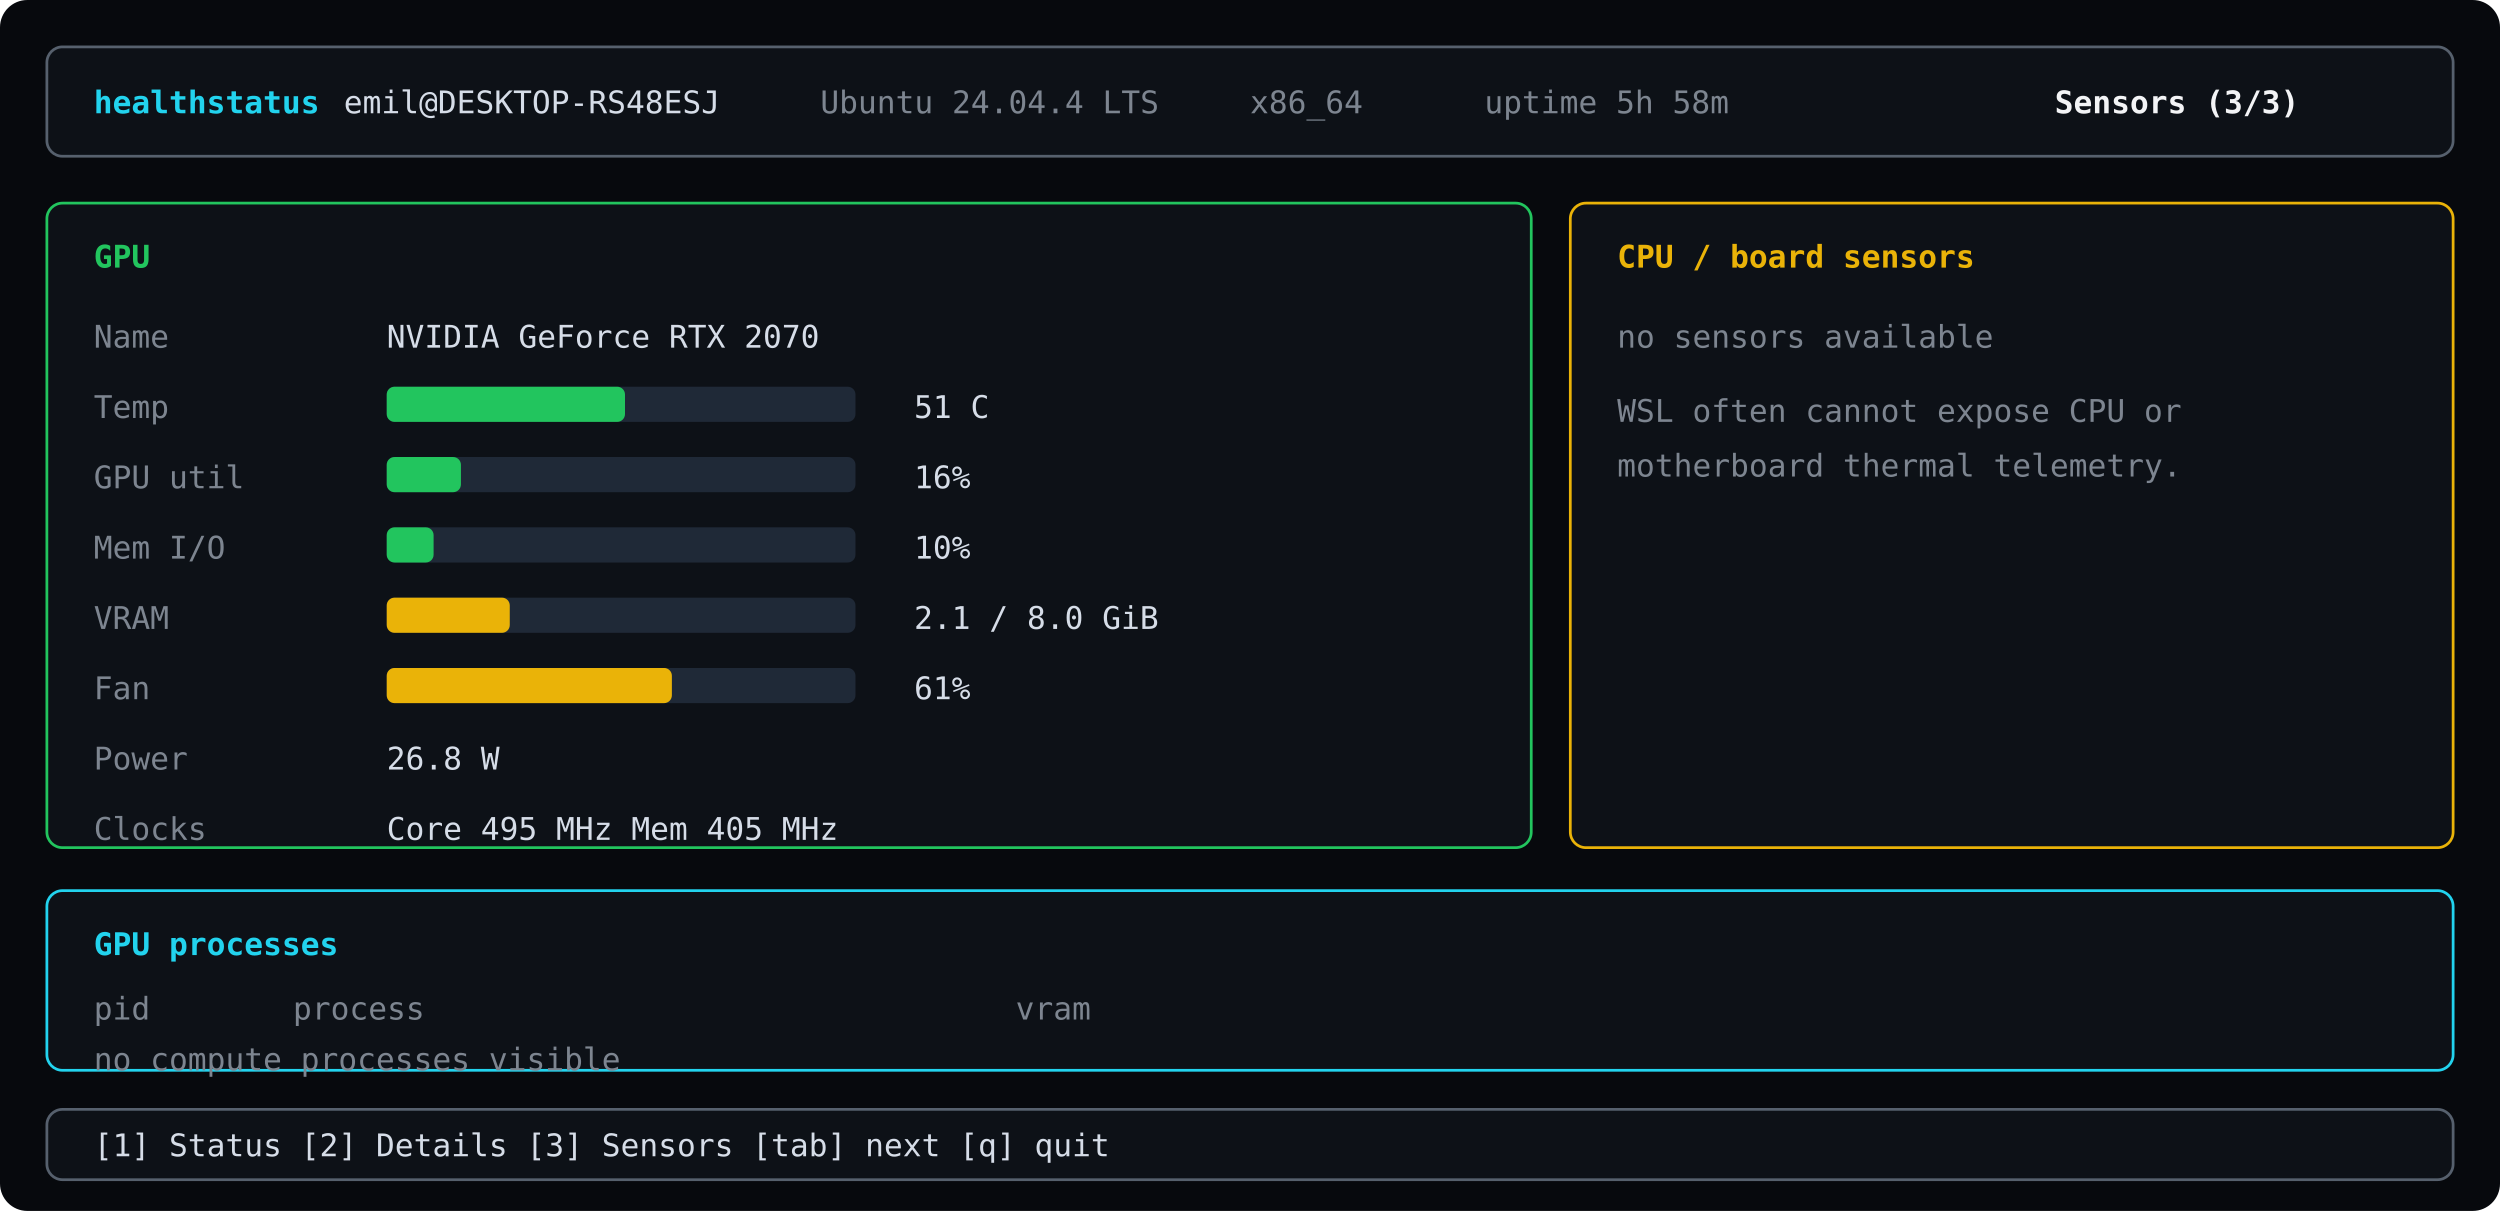
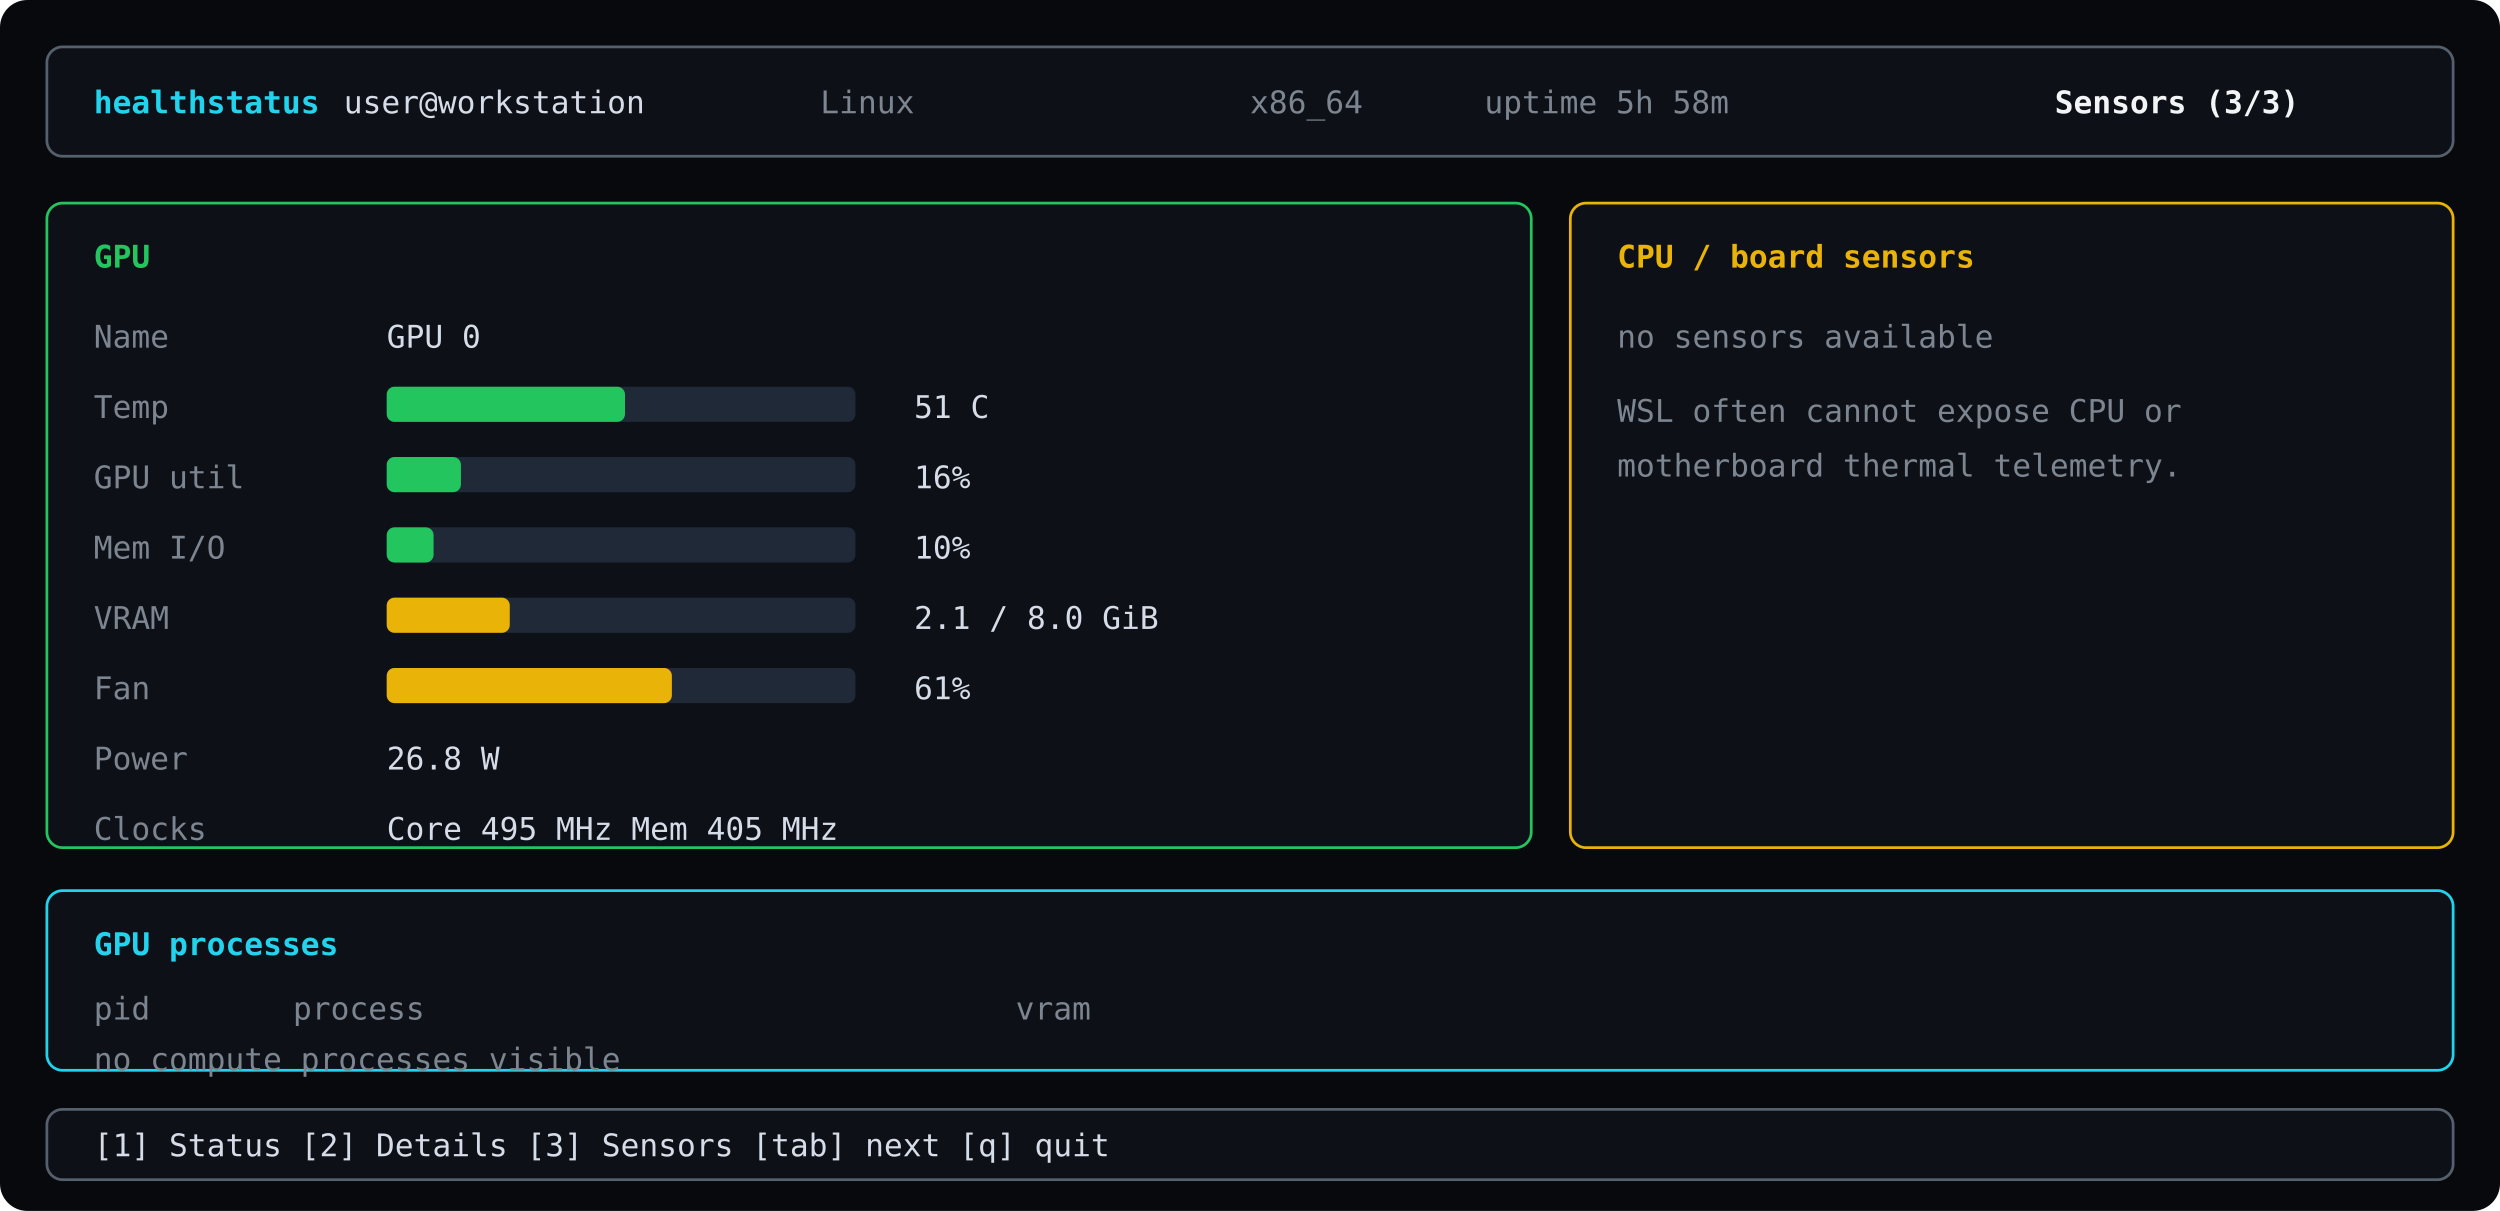
<svg xmlns="http://www.w3.org/2000/svg" width="1280" height="620" viewBox="0 0 1280 620" role="img" aria-labelledby="title desc">
  <defs>
    <style>
      .bg { fill: #07090d; }
      .panel { fill: #0d1117; stroke: #56606d; stroke-width: 1.4; }
      .green-stroke { stroke: #22c55e; }
      .yellow-stroke { stroke: #eab308; }
      .cyan-stroke { stroke: #22d3ee; }
      .text { fill: #d6dde8; font: 16px ui-monospace, SFMono-Regular, Menlo, Consolas, monospace; }
      .dim { fill: #7d8590; font: 16px ui-monospace, SFMono-Regular, Menlo, Consolas, monospace; }
      .title { fill: #f3f4f6; font: 700 16px ui-monospace, SFMono-Regular, Menlo, Consolas, monospace; }
      .cyan { fill: #22d3ee; }
      .green { fill: #22c55e; }
      .yellow { fill: #eab308; }
      .bar-bg { fill: #1f2937; }
      .bar-green { fill: #22c55e; }
      .bar-yellow { fill: #eab308; }
    </style>
  </defs>
  <rect class="bg" width="1280" height="620" rx="14" />
  <rect class="panel" x="24" y="24" width="1232" height="56" rx="8" />
  <text class="title cyan" x="48" y="58">healthstatus</text>
-   <text class="text" x="176" y="58">emil@DESKTOP-RS48ESJ</text>
-   <text class="dim" x="420" y="58">Ubuntu 24.04.4 LTS</text>
+   <text class="text" x="176" y="58">user@workstation</text>
+   <text class="dim" x="420" y="58">Linux</text>
  <text class="dim" x="640" y="58">x86_64</text>
  <text class="dim" x="760" y="58">uptime 5h 58m</text>
  <text class="title" x="1052" y="58">Sensors (3/3)</text>
  <rect class="panel green-stroke" x="24" y="104" width="760" height="330" rx="8" />
  <text class="title green" x="48" y="137">GPU</text>
  <g class="text" transform="translate(48 178)">
    <text class="dim" y="0">Name</text>
-     <text x="150" y="0">NVIDIA GeForce RTX 2070</text>
+     <text x="150" y="0">GPU 0</text>
    <text class="dim" y="36">Temp</text>
    <rect class="bar-bg" x="150" y="20" width="240" height="18" rx="4" />
    <rect class="bar-green" x="150" y="20" width="122" height="18" rx="4" />
    <text x="420" y="36">51 C</text>
    <text class="dim" y="72">GPU util</text>
    <rect class="bar-bg" x="150" y="56" width="240" height="18" rx="4" />
    <rect class="bar-green" x="150" y="56" width="38" height="18" rx="4" />
    <text x="420" y="72">16%</text>
    <text class="dim" y="108">Mem I/O</text>
    <rect class="bar-bg" x="150" y="92" width="240" height="18" rx="4" />
    <rect class="bar-green" x="150" y="92" width="24" height="18" rx="4" />
    <text x="420" y="108">10%</text>
    <text class="dim" y="144">VRAM</text>
    <rect class="bar-bg" x="150" y="128" width="240" height="18" rx="4" />
    <rect class="bar-yellow" x="150" y="128" width="63" height="18" rx="4" />
    <text x="420" y="144">2.1 / 8.0 GiB</text>
    <text class="dim" y="180">Fan</text>
    <rect class="bar-bg" x="150" y="164" width="240" height="18" rx="4" />
    <rect class="bar-yellow" x="150" y="164" width="146" height="18" rx="4" />
    <text x="420" y="180">61%</text>
    <text class="dim" y="216">Power</text>
    <text x="150" y="216">26.8 W</text>
    <text class="dim" y="252">Clocks</text>
    <text x="150" y="252">Core 495 MHz   Mem 405 MHz</text>
  </g>
  <rect class="panel yellow-stroke" x="804" y="104" width="452" height="330" rx="8" />
  <text class="title yellow" x="828" y="137">CPU / board sensors</text>
  <text class="dim" x="828" y="178">no sensors available</text>
  <text class="dim" x="828" y="216">WSL often cannot expose CPU or</text>
  <text class="dim" x="828" y="244">motherboard thermal telemetry.</text>
  <rect class="panel cyan-stroke" x="24" y="456" width="1232" height="92" rx="8" />
  <text class="title cyan" x="48" y="489">GPU processes</text>
  <text class="dim" x="48" y="522">pid</text>
  <text class="dim" x="150" y="522">process</text>
  <text class="dim" x="520" y="522">vram</text>
  <text class="dim" x="48" y="548">no compute processes visible</text>
  <rect class="panel" x="24" y="568" width="1232" height="36" rx="8" />
  <text class="text" x="48" y="592">[1] Status   [2] Details   [3] Sensors   [tab] next   [q] quit</text>
</svg>
